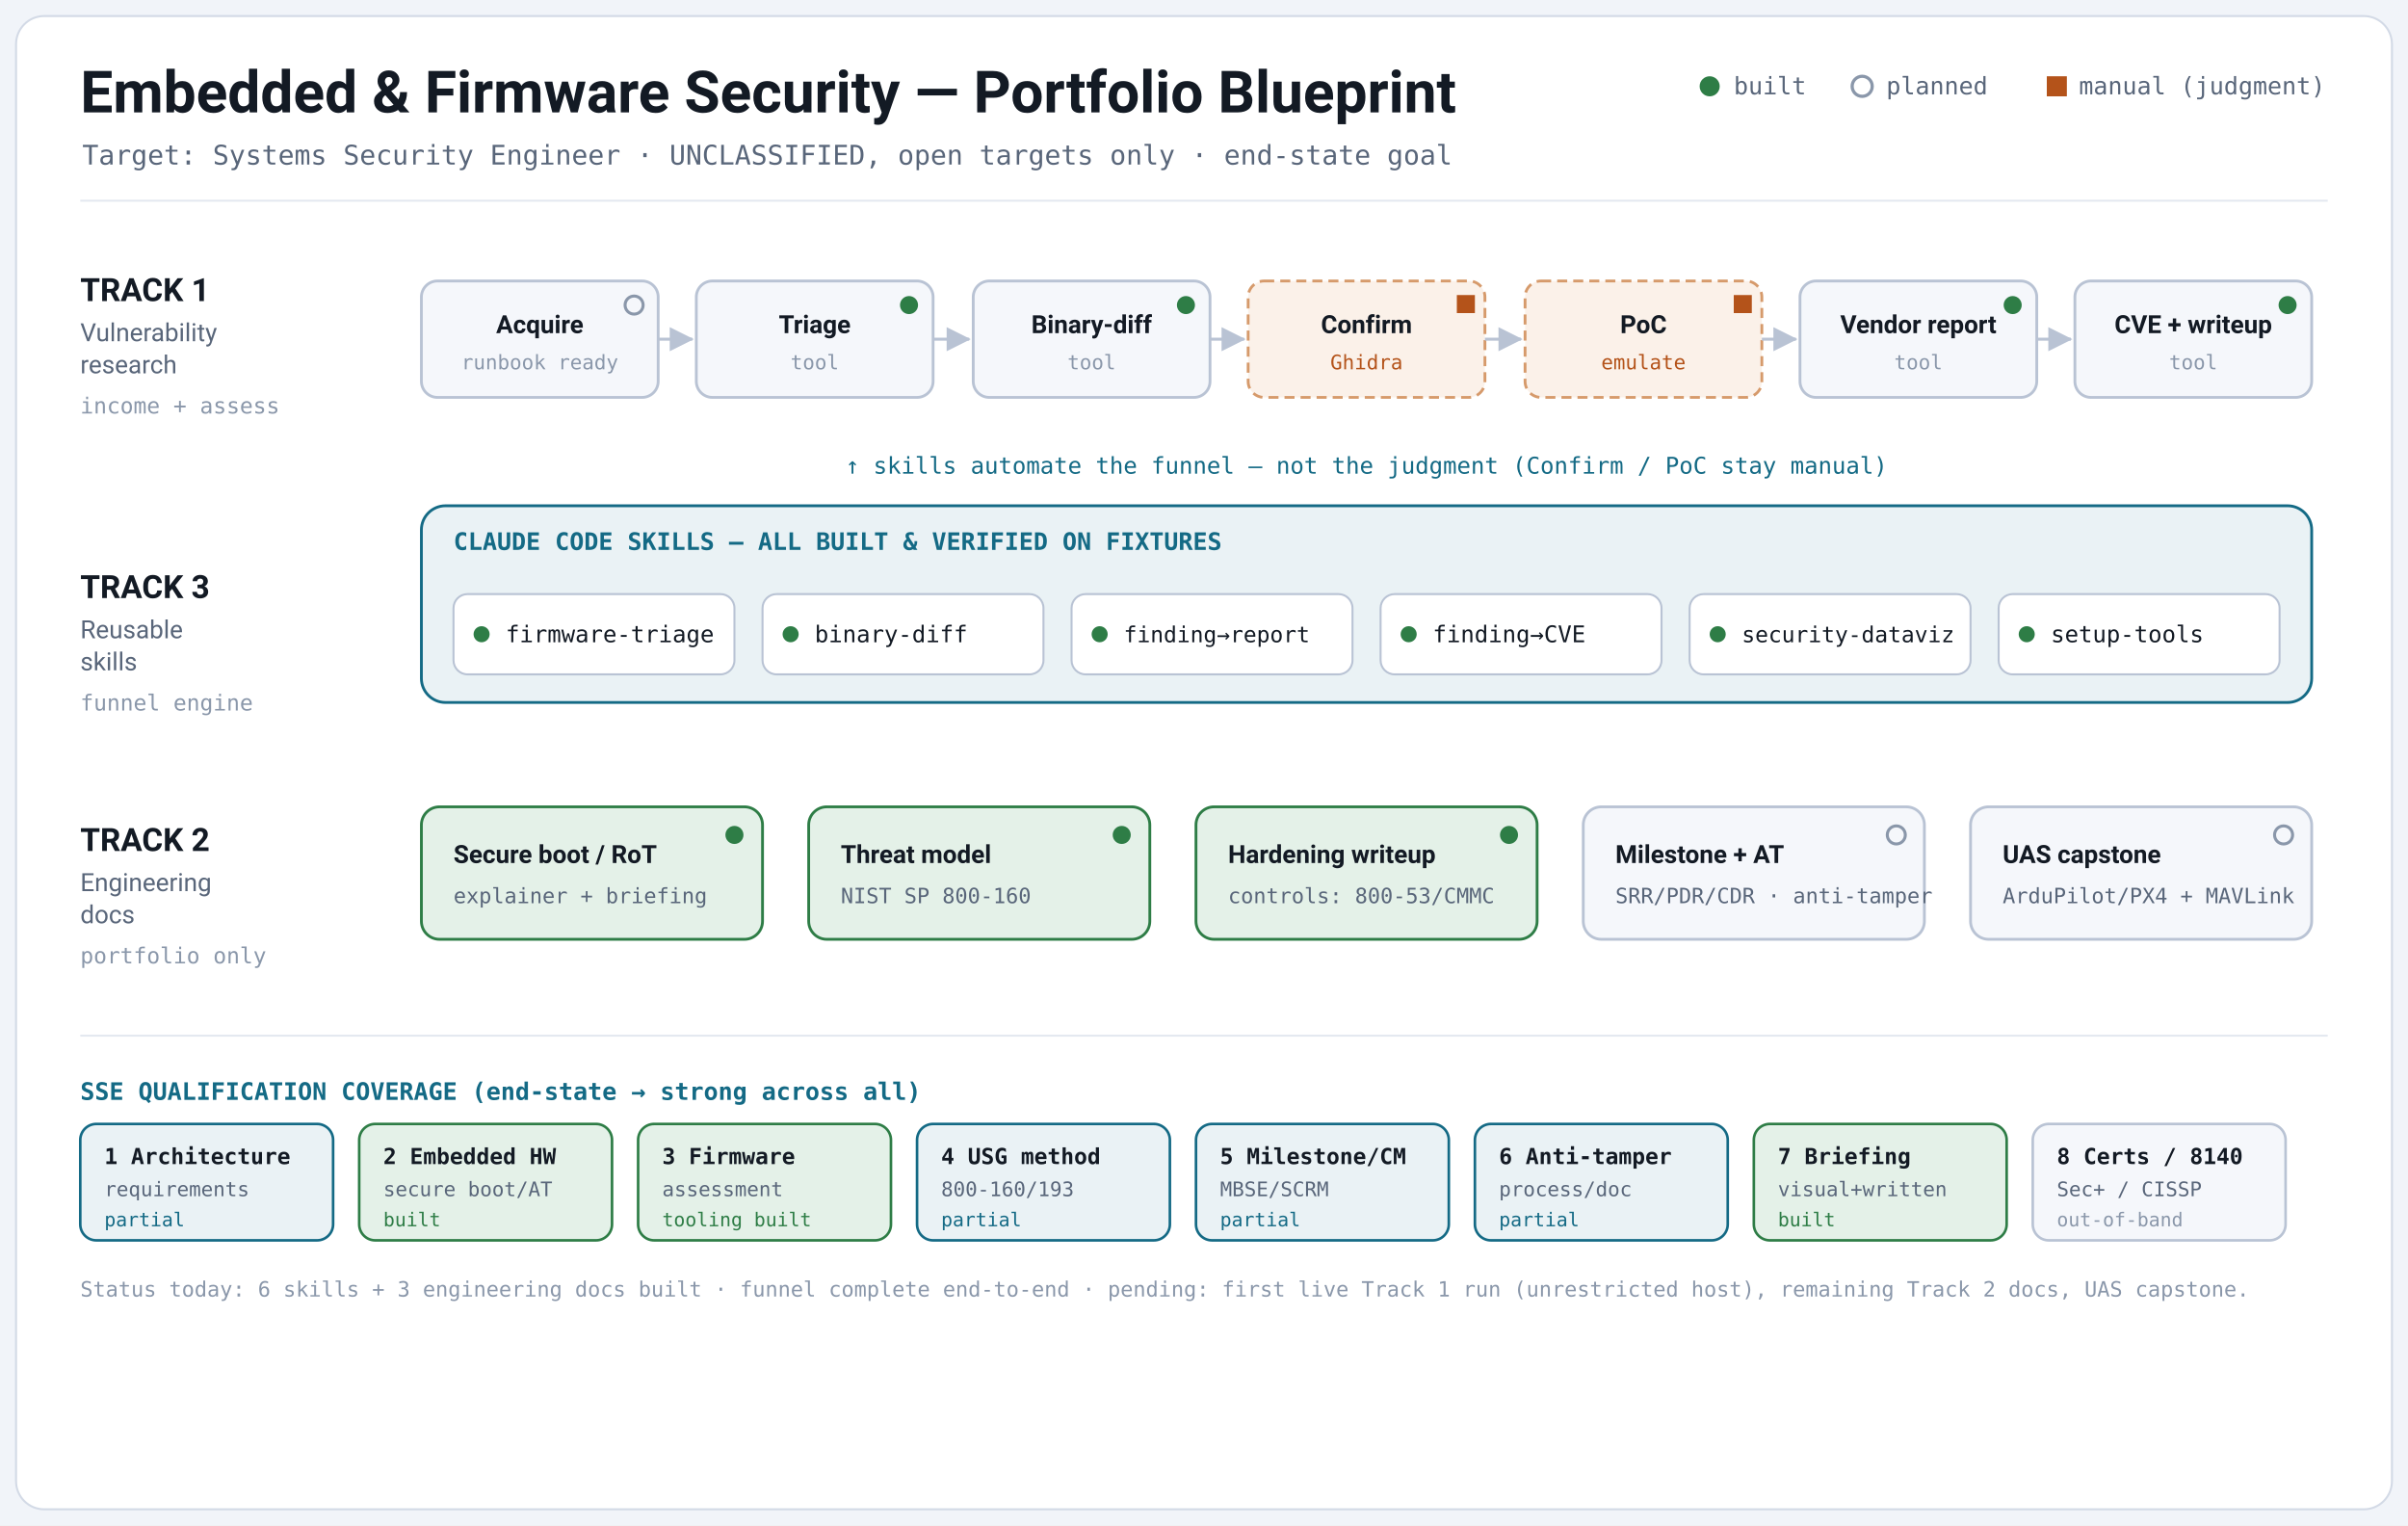
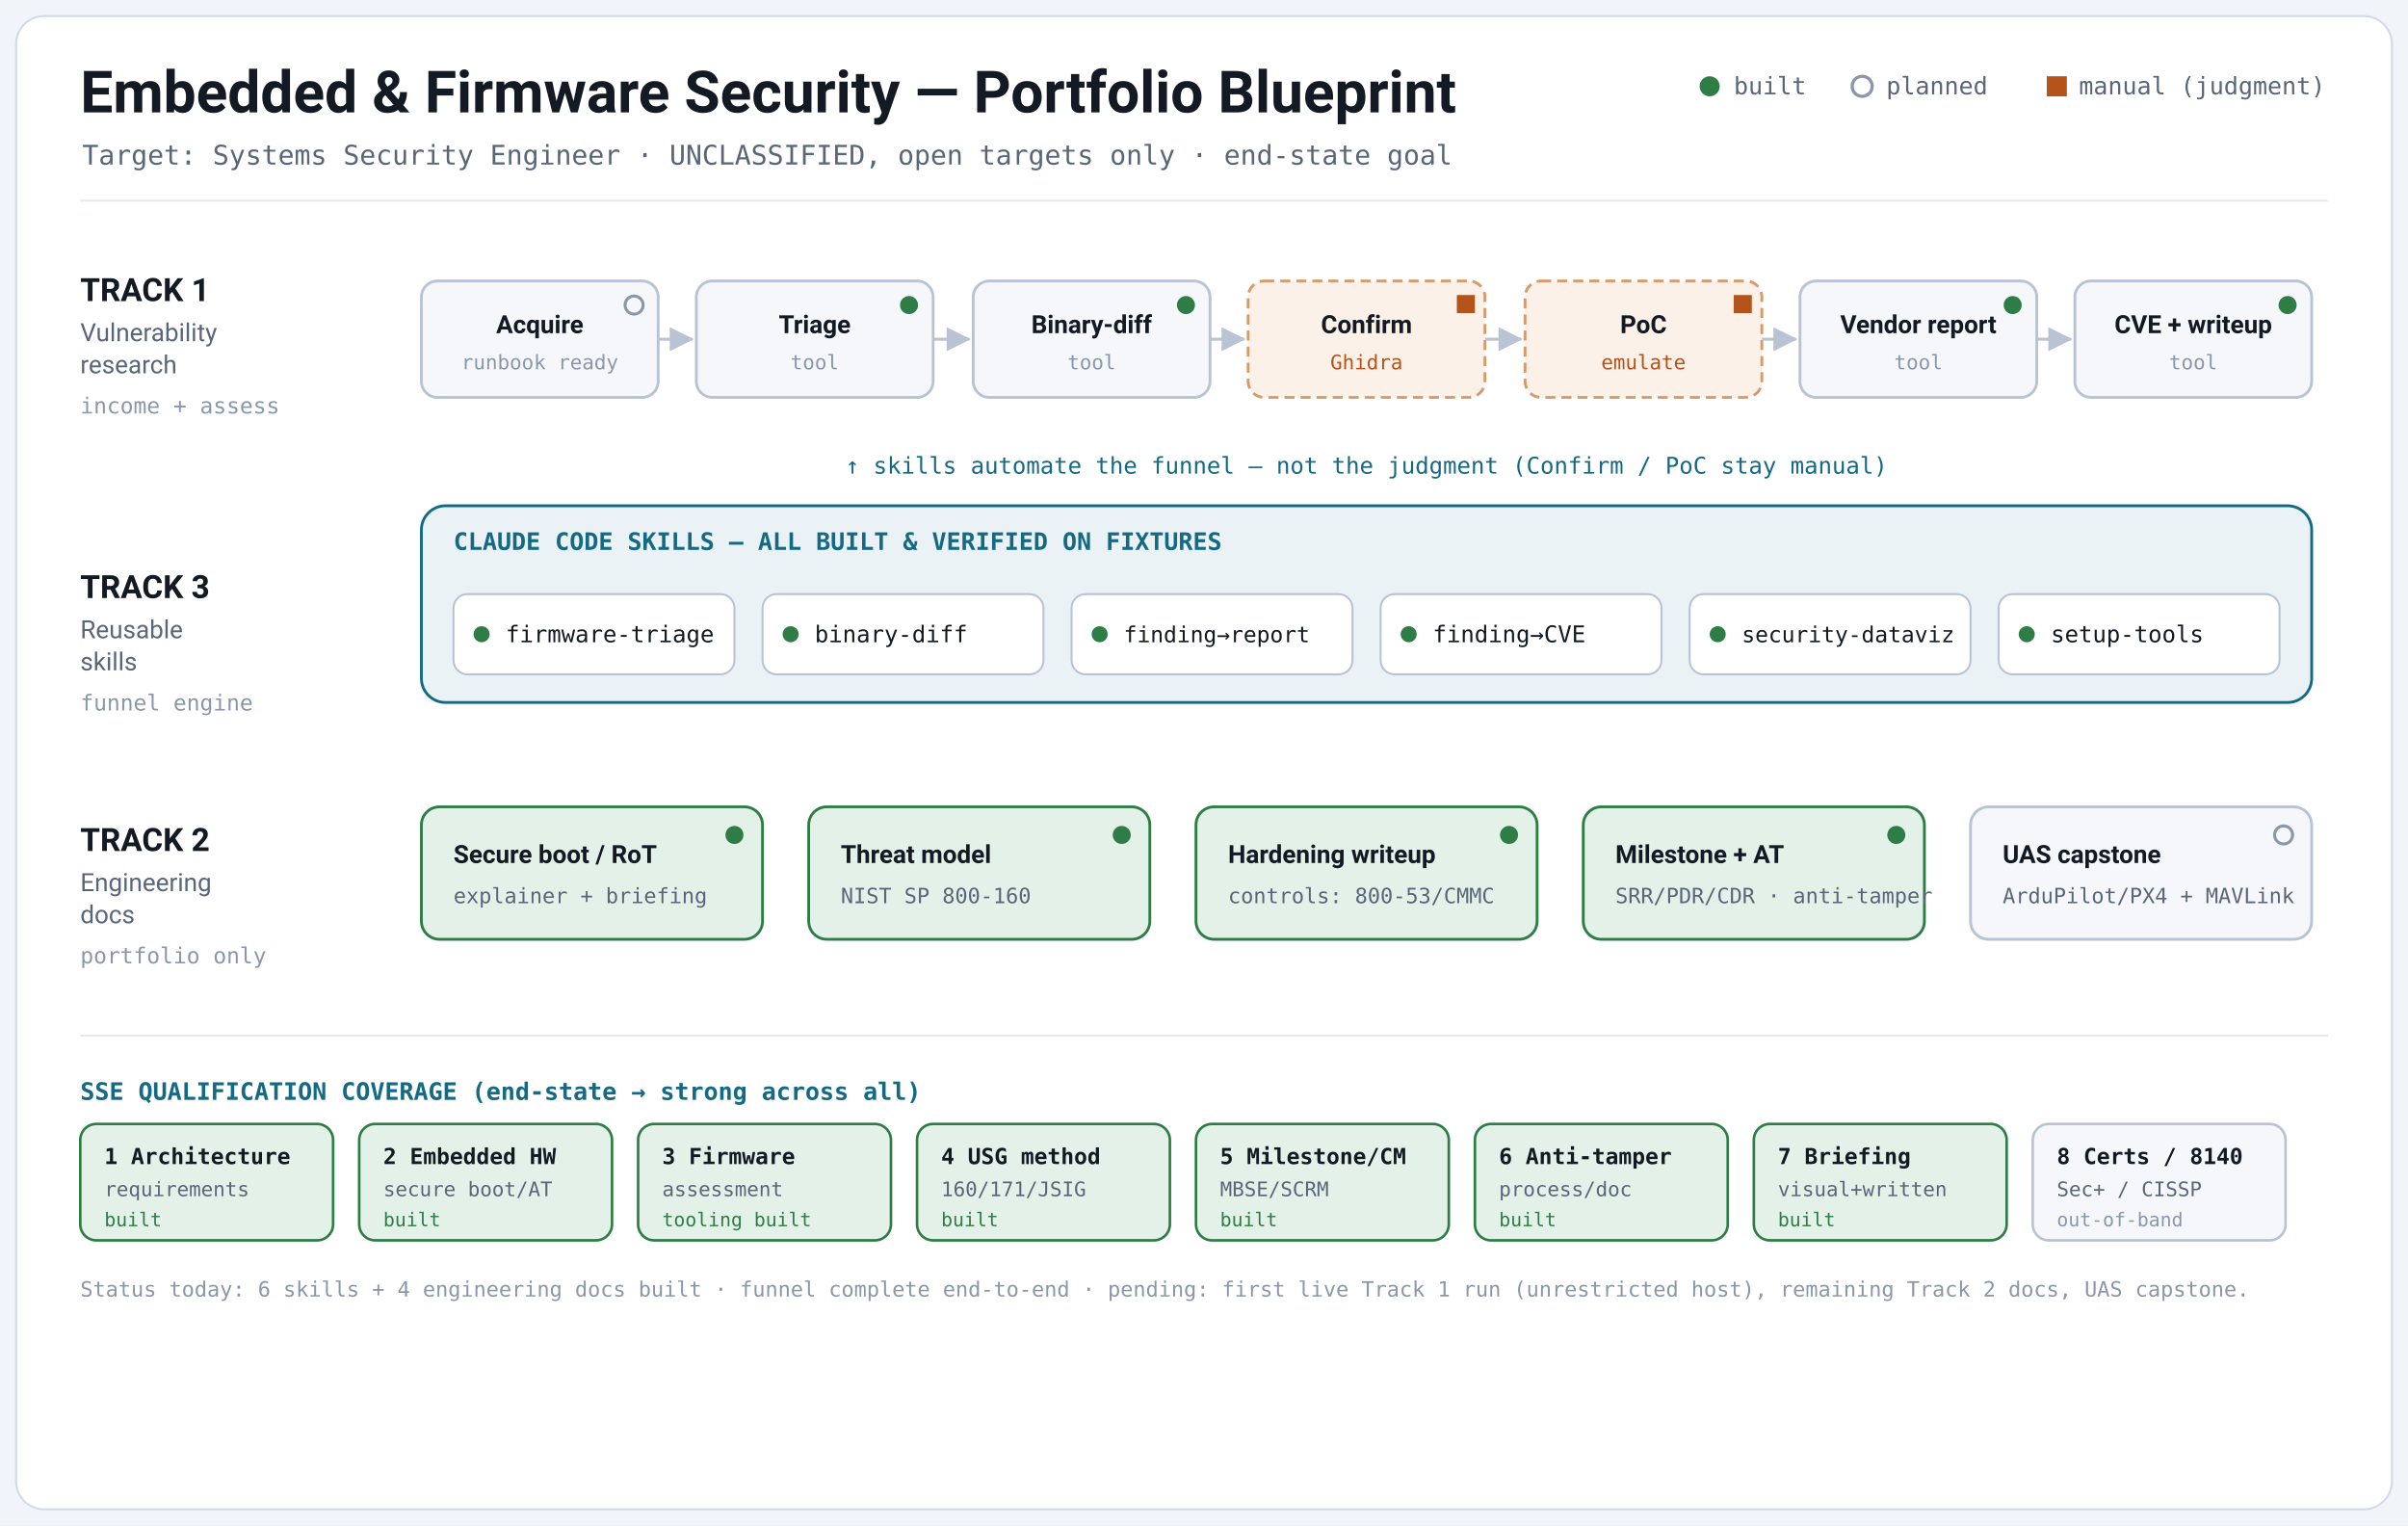
<svg xmlns="http://www.w3.org/2000/svg" viewBox="0 0 1200 760" role="img" aria-label="End-state blueprint of the embedded and firmware security portfolio: Track 1 research pipeline, Track 3 reusable-skill engine, and Track 2 engineering docs, with per-deliverable built or planned status.">
  <style>
    .t{font-family:ui-sans-serif,system-ui,-apple-system,"Segoe UI",Roboto,sans-serif}
    .m{font-family:ui-monospace,SFMono-Regular,Menlo,Consolas,monospace}
    .fg{fill:#131A24}.mut{fill:#59667A}.faint{fill:#8A97AA}
    .title{font-weight:700}.b{font-weight:600}
  </style>
  <rect x="0" y="0" width="1200" height="760" fill="#F1F4F9" />
  <rect x="8" y="8" width="1184" height="744" rx="14" fill="#FFFFFF" stroke="#D3DAE6" />
  <text class="t title fg" x="40" y="56" font-size="29">Embedded &amp; Firmware Security — Portfolio Blueprint</text>
  <text class="m mut" x="41" y="82" font-size="13.5">Target: Systems Security Engineer  ·  UNCLASSIFIED, open targets only  ·  end-state goal</text>
  <g font-size="12" class="m">
    <circle cx="852" cy="43" r="5" fill="#2E7D46" />
    <text class="mut" x="864" y="47">built</text>
    <circle cx="928" cy="43" r="5" fill="none" stroke="#8A97AA" stroke-width="1.6" />
    <text class="mut" x="940" y="47">planned</text>
    <rect x="1020" y="38" width="10" height="10" fill="#B4531A" />
    <text class="mut" x="1036" y="47">manual (judgment)</text>
  </g>
  <line x1="40" y1="100" x2="1160" y2="100" stroke="#E4E9F0" stroke-width="1" />
  <text class="t b fg" x="40" y="150" font-size="16">TRACK 1</text>
  <text class="t mut" x="40" y="170" font-size="12.5">Vulnerability</text>
  <text class="t mut" x="40" y="186" font-size="12.5">research</text>
  <text class="m faint" x="40" y="206" font-size="11">income + assess</text>
  <defs>
    <marker id="ar" markerWidth="9" markerHeight="9" refX="7.5" refY="4" orient="auto">
      <polygon points="0,0 8,4 0,8" fill="#B9C3D4" />
    </marker>
  </defs>
  <g font-size="12.5">
    <rect x="210" y="140" width="118" height="58" rx="8" fill="#F5F7FB" stroke="#B9C3D4" stroke-width="1.4" />
    <circle cx="316" cy="152" r="4.5" fill="none" stroke="#8A97AA" stroke-width="1.5" />
    <text class="t b fg" x="269" y="166" text-anchor="middle">Acquire</text>
    <text class="m faint" x="269" y="184" text-anchor="middle" font-size="10">runbook ready</text>
    <rect x="347" y="140" width="118" height="58" rx="8" fill="#F5F7FB" stroke="#B9C3D4" stroke-width="1.4" />
    <circle cx="453" cy="152" r="4.5" fill="#2E7D46" />
    <text class="t b fg" x="406" y="166" text-anchor="middle">Triage</text>
    <text class="m faint" x="406" y="184" text-anchor="middle" font-size="10">tool</text>
    <rect x="485" y="140" width="118" height="58" rx="8" fill="#F5F7FB" stroke="#B9C3D4" stroke-width="1.4" />
    <circle cx="591" cy="152" r="4.5" fill="#2E7D46" />
    <text class="t b fg" x="544" y="166" text-anchor="middle">Binary-diff</text>
    <text class="m faint" x="544" y="184" text-anchor="middle" font-size="10">tool</text>
    <rect x="622" y="140" width="118" height="58" rx="8" fill="#FbF1E9" stroke="#D69A6B" stroke-width="1.4" stroke-dasharray="5 3" />
    <rect x="726" y="147" width="9" height="9" fill="#B4531A" />
    <text class="t b fg" x="681" y="166" text-anchor="middle">Confirm</text>
    <text class="m" x="681" y="184" text-anchor="middle" font-size="10" fill="#B4531A">Ghidra</text>
    <rect x="760" y="140" width="118" height="58" rx="8" fill="#FbF1E9" stroke="#D69A6B" stroke-width="1.4" stroke-dasharray="5 3" />
    <rect x="864" y="147" width="9" height="9" fill="#B4531A" />
    <text class="t b fg" x="819" y="166" text-anchor="middle">PoC</text>
    <text class="m" x="819" y="184" text-anchor="middle" font-size="10" fill="#B4531A">emulate</text>
    <rect x="897" y="140" width="118" height="58" rx="8" fill="#F5F7FB" stroke="#B9C3D4" stroke-width="1.4" />
    <circle cx="1003" cy="152" r="4.5" fill="#2E7D46" />
    <text class="t b fg" x="956" y="166" text-anchor="middle">Vendor report</text>
    <text class="m faint" x="956" y="184" text-anchor="middle" font-size="10">tool</text>
    <rect x="1034" y="140" width="118" height="58" rx="8" fill="#F5F7FB" stroke="#B9C3D4" stroke-width="1.4" />
    <circle cx="1140" cy="152" r="4.5" fill="#2E7D46" />
    <text class="t b fg" x="1093" y="166" text-anchor="middle">CVE + writeup</text>
    <text class="m faint" x="1093" y="184" text-anchor="middle" font-size="10">tool</text>
    <g stroke="#B9C3D4" stroke-width="1.5">
      <line x1="328" y1="169" x2="345" y2="169" marker-end="url(#ar)" />
      <line x1="465" y1="169" x2="483" y2="169" marker-end="url(#ar)" />
      <line x1="603" y1="169" x2="620" y2="169" marker-end="url(#ar)" />
      <line x1="740" y1="169" x2="758" y2="169" marker-end="url(#ar)" />
      <line x1="878" y1="169" x2="895" y2="169" marker-end="url(#ar)" />
      <line x1="1015" y1="169" x2="1032" y2="169" marker-end="url(#ar)" />
    </g>
  </g>
  <text class="m" x="681" y="236" text-anchor="middle" font-size="11.5" fill="#146A85">↑ skills automate the funnel — not the judgment (Confirm / PoC stay manual)</text>
  <text class="t b fg" x="40" y="298" font-size="16">TRACK 3</text>
  <text class="t mut" x="40" y="318" font-size="12.5">Reusable</text>
  <text class="t mut" x="40" y="334" font-size="12.5">skills</text>
  <text class="m faint" x="40" y="354" font-size="11">funnel engine</text>
  <rect x="210" y="252" width="942" height="98" rx="12" fill="#EAF2F5" stroke="#146A85" stroke-width="1.4" />
  <text class="m b" x="226" y="274" font-size="12" fill="#146A85">CLAUDE CODE SKILLS — ALL BUILT &amp; VERIFIED ON FIXTURES</text>
  <g font-size="12">
    <g>
      <rect x="226" y="296" width="140" height="40" rx="7" fill="#FFFFFF" stroke="#B9C3D4" />
      <circle cx="240" cy="316" r="4" fill="#2E7D46" />
      <text class="m fg" x="252" y="320" font-size="11.5">firmware-triage</text>
    </g>
    <g>
      <rect x="380" y="296" width="140" height="40" rx="7" fill="#FFFFFF" stroke="#B9C3D4" />
      <circle cx="394" cy="316" r="4" fill="#2E7D46" />
      <text class="m fg" x="406" y="320" font-size="11.5">binary-diff</text>
    </g>
    <g>
      <rect x="534" y="296" width="140" height="40" rx="7" fill="#FFFFFF" stroke="#B9C3D4" />
      <circle cx="548" cy="316" r="4" fill="#2E7D46" />
      <text class="m fg" x="560" y="320" font-size="11">finding→report</text>
    </g>
    <g>
      <rect x="688" y="296" width="140" height="40" rx="7" fill="#FFFFFF" stroke="#B9C3D4" />
      <circle cx="702" cy="316" r="4" fill="#2E7D46" />
      <text class="m fg" x="714" y="320" font-size="11.5">finding→CVE</text>
    </g>
    <g>
      <rect x="842" y="296" width="140" height="40" rx="7" fill="#FFFFFF" stroke="#B9C3D4" />
      <circle cx="856" cy="316" r="4" fill="#2E7D46" />
      <text class="m fg" x="868" y="320" font-size="11">security-dataviz</text>
    </g>
    <g>
      <rect x="996" y="296" width="140" height="40" rx="7" fill="#FFFFFF" stroke="#B9C3D4" />
      <circle cx="1010" cy="316" r="4" fill="#2E7D46" />
      <text class="m fg" x="1022" y="320" font-size="11.5">setup-tools</text>
    </g>
  </g>
  <text class="t b fg" x="40" y="424" font-size="16">TRACK 2</text>
  <text class="t mut" x="40" y="444" font-size="12.5">Engineering</text>
  <text class="t mut" x="40" y="460" font-size="12.5">docs</text>
  <text class="m faint" x="40" y="480" font-size="11">portfolio only</text>
  <g font-size="12">
    <rect x="210" y="402" width="170" height="66" rx="9" fill="#E4F1E8" stroke="#2E7D46" stroke-width="1.4" />
    <circle cx="366" cy="416" r="4.5" fill="#2E7D46" />
    <text class="t b fg" x="226" y="430" font-size="12.5">Secure boot / RoT</text>
    <text class="m mut" x="226" y="450" font-size="10.5">explainer + briefing</text>
    <rect x="403" y="402" width="170" height="66" rx="9" fill="#E4F1E8" stroke="#2E7D46" stroke-width="1.4" />
    <circle cx="559" cy="416" r="4.5" fill="#2E7D46" />
    <text class="t b fg" x="419" y="430" font-size="12.5">Threat model</text>
    <text class="m mut" x="419" y="450" font-size="10.5">NIST SP 800-160</text>
    <rect x="596" y="402" width="170" height="66" rx="9" fill="#E4F1E8" stroke="#2E7D46" stroke-width="1.4" />
    <circle cx="752" cy="416" r="4.5" fill="#2E7D46" />
    <text class="t b fg" x="612" y="430" font-size="12.5">Hardening writeup</text>
    <text class="m mut" x="612" y="450" font-size="10.5">controls: 800-53/CMMC</text>
-     <rect x="789" y="402" width="170" height="66" rx="9" fill="#F5F7FB" stroke="#B9C3D4" stroke-width="1.4" />
-     <circle cx="945" cy="416" r="4.5" fill="none" stroke="#8A97AA" stroke-width="1.5" />
+     <rect x="789" y="402" width="170" height="66" rx="9" fill="#E4F1E8" stroke="#2E7D46" stroke-width="1.4" />
+     <circle cx="945" cy="416" r="4.5" fill="#2E7D46" />
    <text class="t b fg" x="805" y="430" font-size="12.5">Milestone + AT</text>
    <text class="m mut" x="805" y="450" font-size="10.5">SRR/PDR/CDR · anti-tamper</text>
    <rect x="982" y="402" width="170" height="66" rx="9" fill="#F5F7FB" stroke="#B9C3D4" stroke-width="1.4" />
    <circle cx="1138" cy="416" r="4.5" fill="none" stroke="#8A97AA" stroke-width="1.5" />
    <text class="t b fg" x="998" y="430" font-size="12.5">UAS capstone</text>
    <text class="m mut" x="998" y="450" font-size="10.5">ArduPilot/PX4 + MAVLink</text>
  </g>
  <line x1="40" y1="516" x2="1160" y2="516" stroke="#E4E9F0" stroke-width="1" />
  <text class="m b" x="40" y="548" font-size="12" fill="#146A85">SSE QUALIFICATION COVERAGE (end-state → strong across all)</text>
  <g font-size="10.5" class="m">
-     <rect x="40" y="560" width="126" height="58" rx="8" fill="#EAF2F5" stroke="#146A85" stroke-width="1.3" />
+     <rect x="40" y="560" width="126" height="58" rx="8" fill="#E4F1E8" stroke="#2E7D46" stroke-width="1.3" />
    <text class="fg b" x="52" y="580" font-size="11">1 Architecture</text>
    <text class="mut" x="52" y="596" font-size="10">requirements</text>
-     <text x="52" y="611" font-size="9.5" fill="#146A85">partial</text>
+     <text x="52" y="611" font-size="9.5" fill="#2E7D46">built</text>
    <rect x="179" y="560" width="126" height="58" rx="8" fill="#E4F1E8" stroke="#2E7D46" stroke-width="1.3" />
    <text class="fg b" x="191" y="580" font-size="11">2 Embedded HW</text>
    <text class="mut" x="191" y="596" font-size="10">secure boot/AT</text>
    <text x="191" y="611" font-size="9.5" fill="#2E7D46">built</text>
    <rect x="318" y="560" width="126" height="58" rx="8" fill="#E4F1E8" stroke="#2E7D46" stroke-width="1.3" />
    <text class="fg b" x="330" y="580" font-size="11">3 Firmware</text>
    <text class="mut" x="330" y="596" font-size="10">assessment</text>
    <text x="330" y="611" font-size="9.5" fill="#2E7D46">tooling built</text>
-     <rect x="457" y="560" width="126" height="58" rx="8" fill="#EAF2F5" stroke="#146A85" stroke-width="1.3" />
+     <rect x="457" y="560" width="126" height="58" rx="8" fill="#E4F1E8" stroke="#2E7D46" stroke-width="1.3" />
    <text class="fg b" x="469" y="580" font-size="11">4 USG method</text>
-     <text class="mut" x="469" y="596" font-size="10">800-160/193</text>
-     <text x="469" y="611" font-size="9.5" fill="#146A85">partial</text>
-     <rect x="596" y="560" width="126" height="58" rx="8" fill="#EAF2F5" stroke="#146A85" stroke-width="1.3" />
+     <text class="mut" x="469" y="596" font-size="10">160/171/JSIG</text>
+     <text x="469" y="611" font-size="9.5" fill="#2E7D46">built</text>
+     <rect x="596" y="560" width="126" height="58" rx="8" fill="#E4F1E8" stroke="#2E7D46" stroke-width="1.3" />
    <text class="fg b" x="608" y="580" font-size="11">5 Milestone/CM</text>
    <text class="mut" x="608" y="596" font-size="10">MBSE/SCRM</text>
-     <text x="608" y="611" font-size="9.5" fill="#146A85">partial</text>
-     <rect x="735" y="560" width="126" height="58" rx="8" fill="#EAF2F5" stroke="#146A85" stroke-width="1.3" />
+     <text x="608" y="611" font-size="9.5" fill="#2E7D46">built</text>
+     <rect x="735" y="560" width="126" height="58" rx="8" fill="#E4F1E8" stroke="#2E7D46" stroke-width="1.3" />
    <text class="fg b" x="747" y="580" font-size="11">6 Anti-tamper</text>
    <text class="mut" x="747" y="596" font-size="10">process/doc</text>
-     <text x="747" y="611" font-size="9.5" fill="#146A85">partial</text>
+     <text x="747" y="611" font-size="9.5" fill="#2E7D46">built</text>
    <rect x="874" y="560" width="126" height="58" rx="8" fill="#E4F1E8" stroke="#2E7D46" stroke-width="1.3" />
    <text class="fg b" x="886" y="580" font-size="11">7 Briefing</text>
    <text class="mut" x="886" y="596" font-size="10">visual+written</text>
    <text x="886" y="611" font-size="9.5" fill="#2E7D46">built</text>
    <rect x="1013" y="560" width="126" height="58" rx="8" fill="#F5F7FB" stroke="#B9C3D4" stroke-width="1.3" />
    <text class="fg b" x="1025" y="580" font-size="11">8 Certs / 8140</text>
    <text class="mut" x="1025" y="596" font-size="10">Sec+ / CISSP</text>
    <text class="faint" x="1025" y="611" font-size="9.5">out-of-band</text>
  </g>
-   <text class="m faint" x="40" y="646" font-size="10.5">Status today: 6 skills + 3 engineering docs built · funnel complete end-to-end · pending: first live Track 1 run (unrestricted host), remaining Track 2 docs, UAS capstone.</text>
+   <text class="m faint" x="40" y="646" font-size="10.5">Status today: 6 skills + 4 engineering docs built · funnel complete end-to-end · pending: first live Track 1 run (unrestricted host), remaining Track 2 docs, UAS capstone.</text>
</svg>
